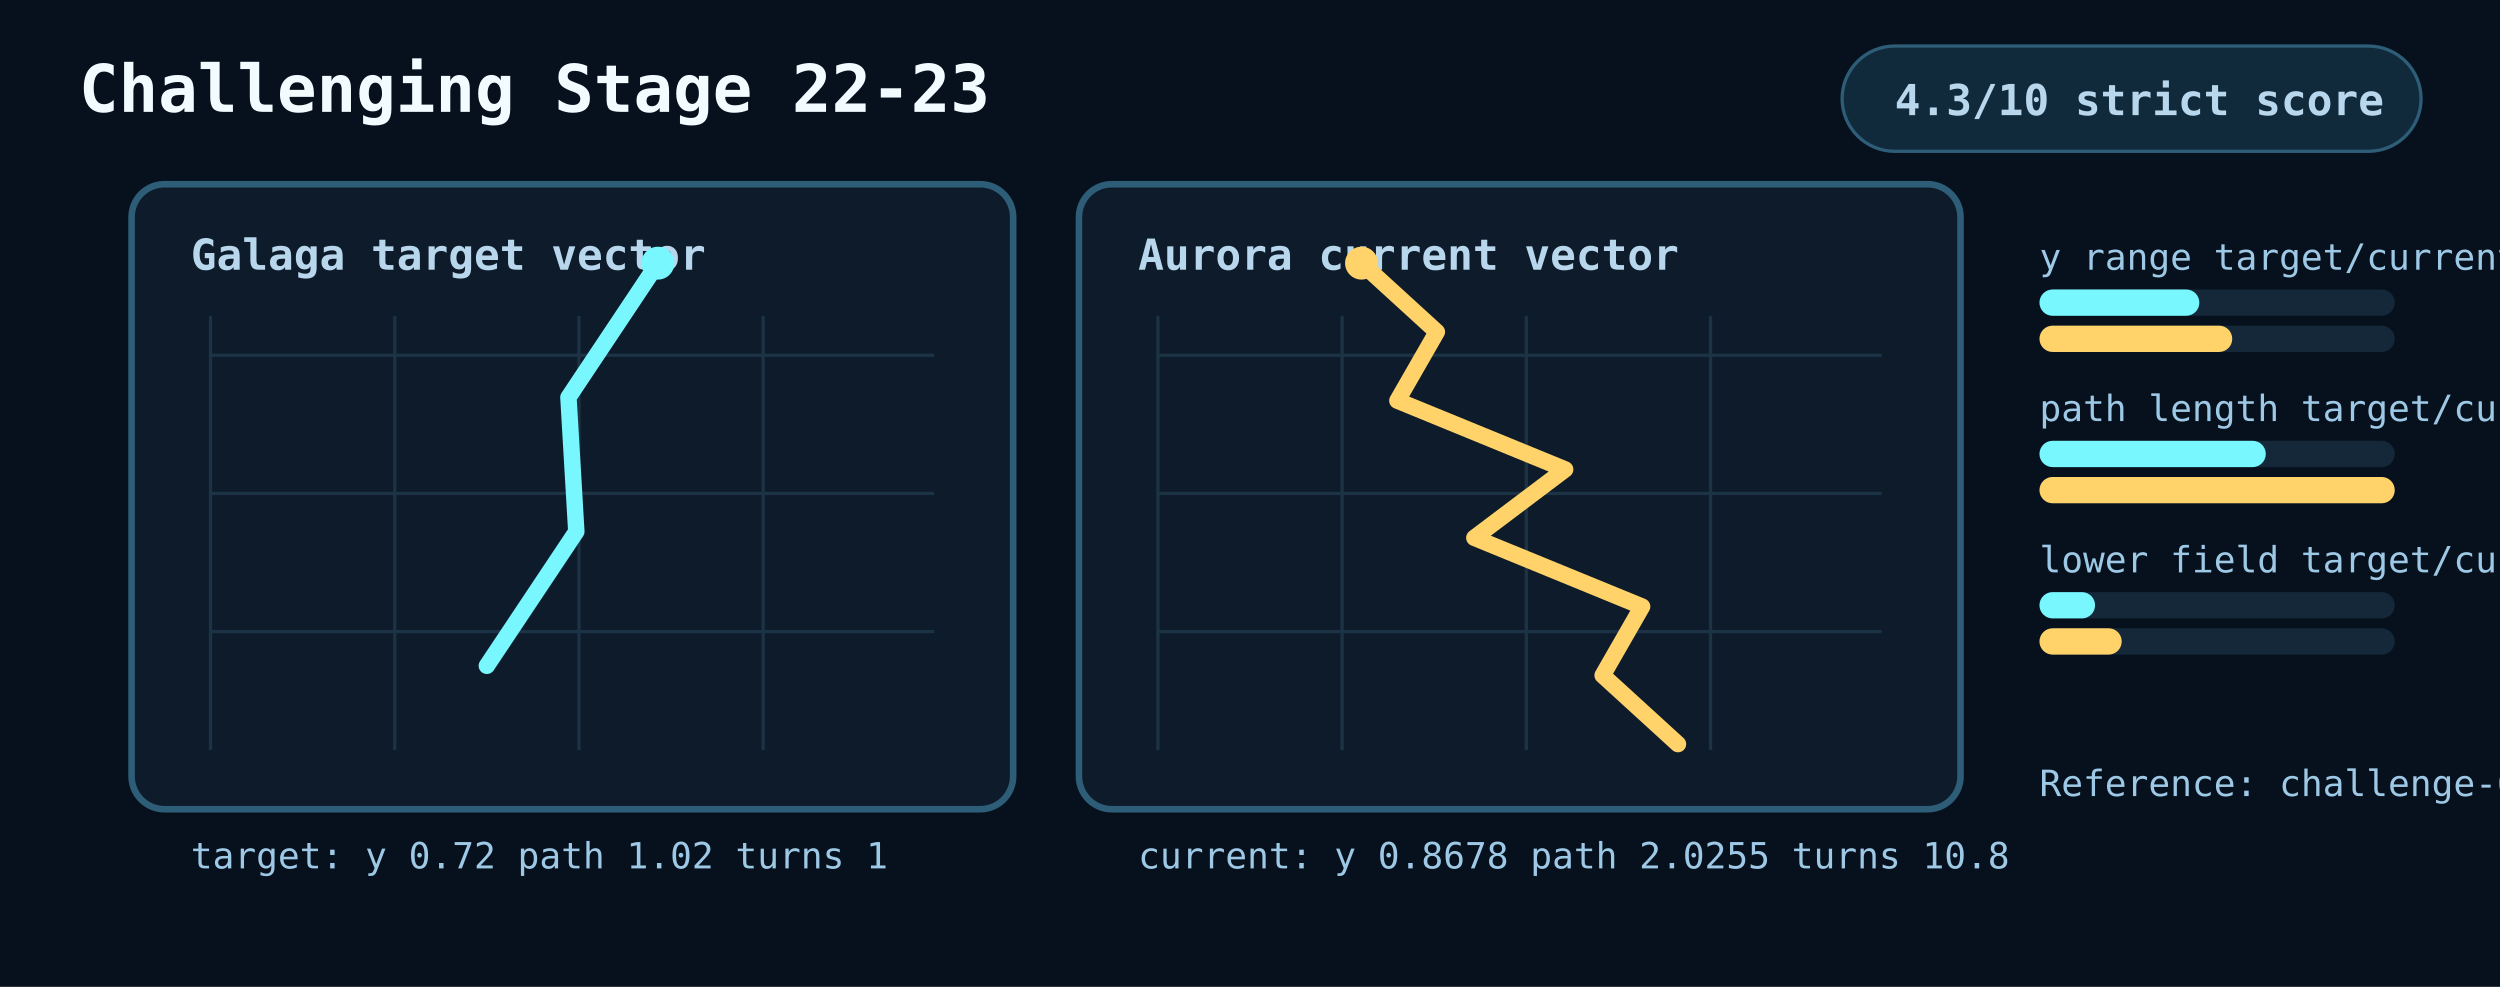
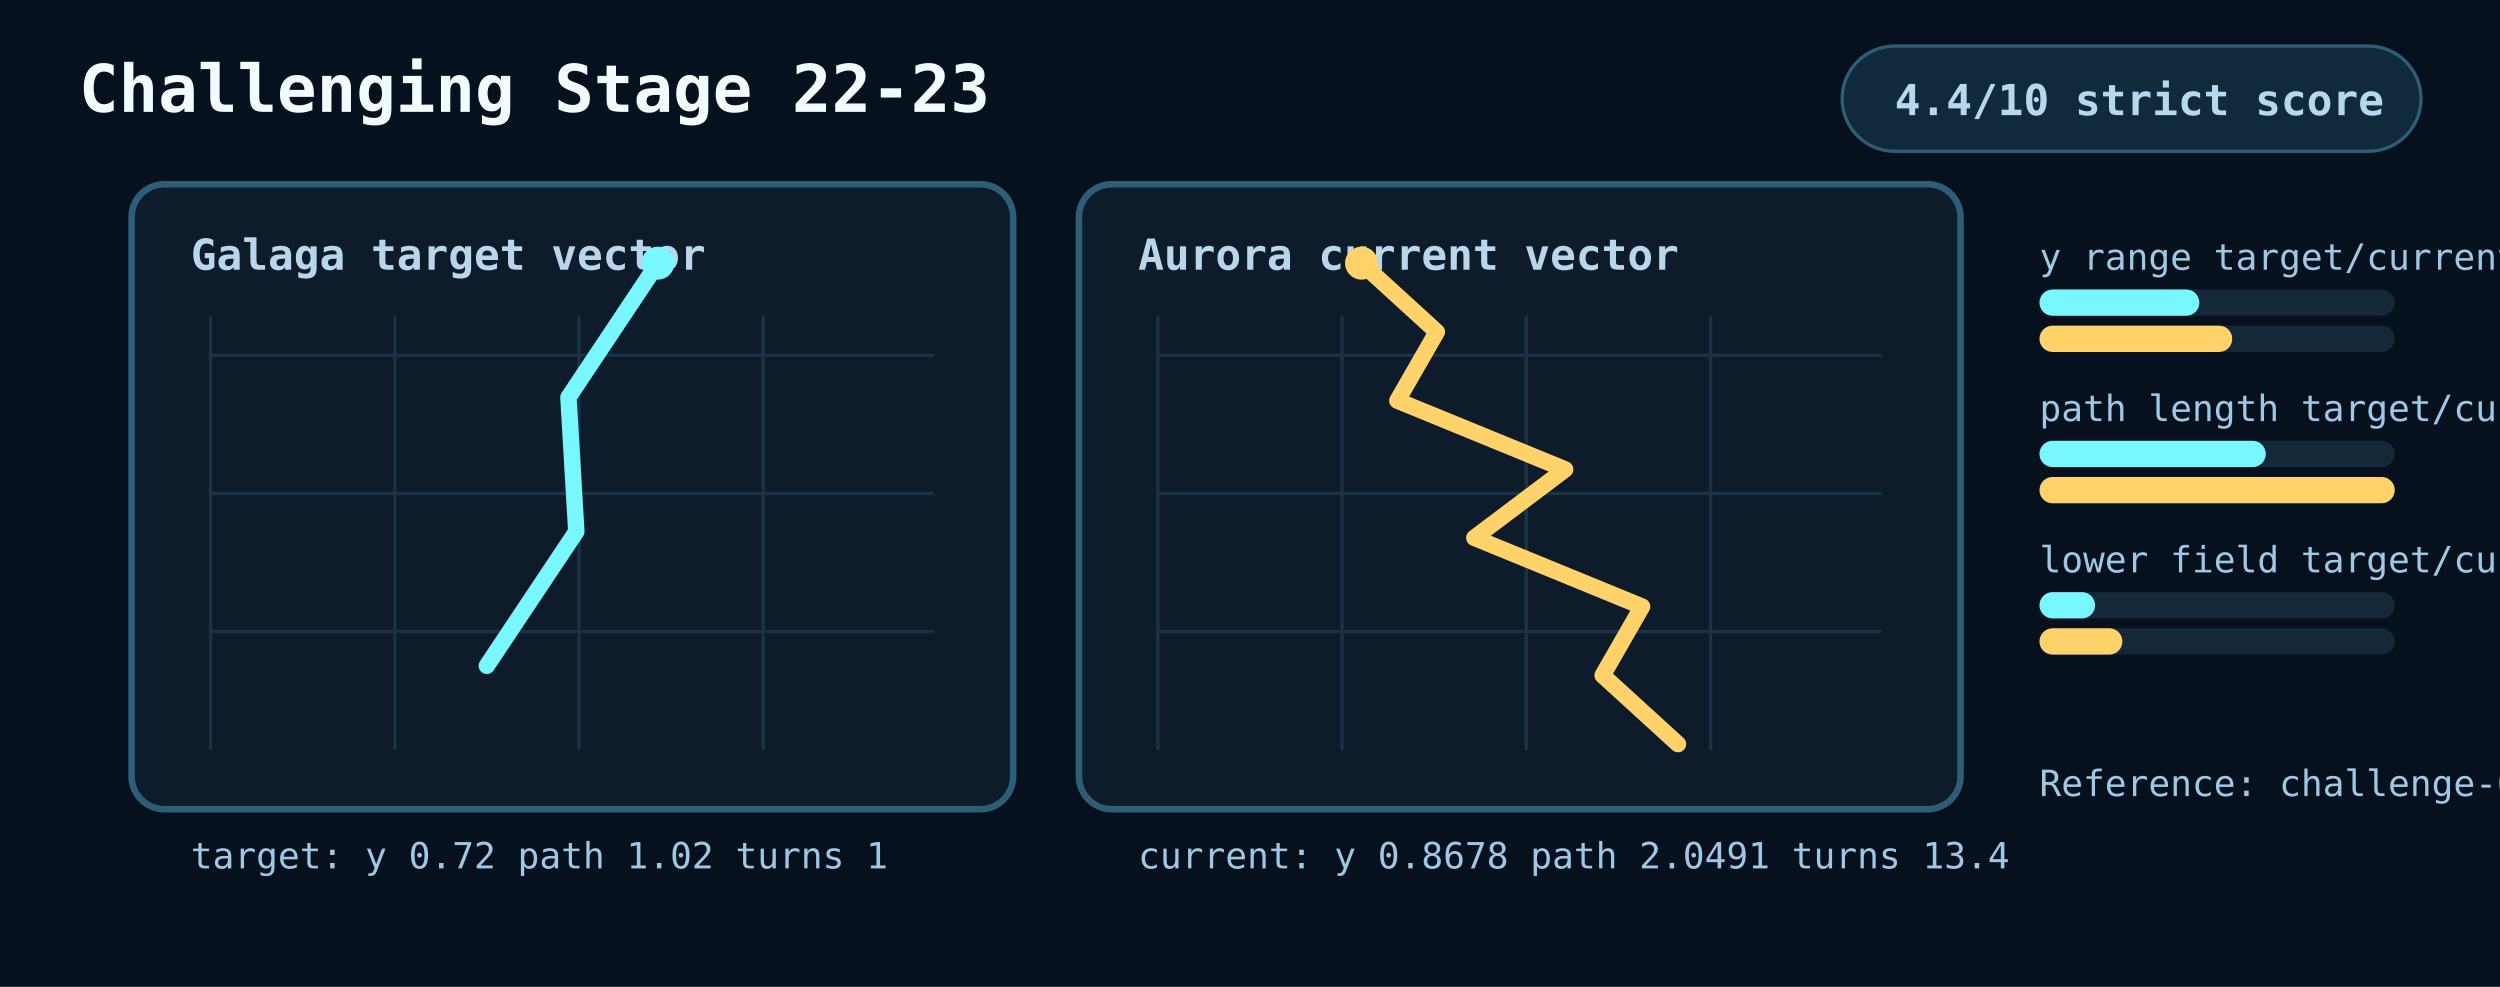
<svg xmlns="http://www.w3.org/2000/svg" width="760" height="300" viewBox="0 0 760 300" role="img" aria-labelledby="title desc">
  <style>
    .bg{fill:#06111d}.panel{fill:#0d1b2a;stroke:#2e5d78;stroke-width:2}.grid{stroke:#1b3344;stroke-width:1}.target{fill:none;stroke:#78f7ff;stroke-width:5;stroke-linecap:round;stroke-linejoin:round}.current{fill:none;stroke:#ffd36a;stroke-width:5;stroke-linecap:round;stroke-linejoin:round}.dotT{fill:#78f7ff}.dotC{fill:#ffd36a}.text{fill:#f2fbff;font:700 20px ui-monospace,Menlo,monospace}.small{fill:#b8d7ec;font:700 13px ui-monospace,Menlo,monospace}.tiny{fill:#9ec9e6;font:11px ui-monospace,Menlo,monospace}.barBg{fill:#14283a}.targetBar{fill:#78f7ff}.currentBar{fill:#ffd36a}.pill{fill:#102a3b;stroke:#2e5d78}
  </style>
  <rect class="bg" x="0" y="0" width="760" height="300" />
  <text class="text" x="24" y="34">Challenging Stage 22-23</text>
  <rect class="pill" x="560" y="14" width="176" height="32" rx="16" />
-   <text class="small" x="576" y="35">4.3/10 strict score</text>
+   <text class="small" x="576" y="35">4.4/10 strict score</text>
  <rect class="panel" x="40" y="56" width="268" height="190" rx="10" />
  <rect class="panel" x="328" y="56" width="268" height="190" rx="10" />
  <text class="small" x="58" y="82">Galaga target vector</text>
  <text class="small" x="346" y="82">Aurora current vector</text>
  <line class="grid" x1="64" y1="96" x2="64" y2="228" />
  <line class="grid" x1="352" y1="96" x2="352" y2="228" />
  <line class="grid" x1="120" y1="96" x2="120" y2="228" />
  <line class="grid" x1="408" y1="96" x2="408" y2="228" />
  <line class="grid" x1="176" y1="96" x2="176" y2="228" />
  <line class="grid" x1="464" y1="96" x2="464" y2="228" />
  <line class="grid" x1="232" y1="96" x2="232" y2="228" />
  <line class="grid" x1="520" y1="96" x2="520" y2="228" />
  <line class="grid" x1="64" y1="108" x2="284" y2="108" />
  <line class="grid" x1="352" y1="108" x2="572" y2="108" />
  <line class="grid" x1="64" y1="150" x2="284" y2="150" />
  <line class="grid" x1="352" y1="150" x2="572" y2="150" />
  <line class="grid" x1="64" y1="192" x2="284" y2="192" />
  <line class="grid" x1="352" y1="192" x2="572" y2="192" />
  <polyline class="target" points="200,80 172.8,120.8 175.2,161.6 148,202.4" />
  <polyline class="current" points="413.9,80 436.8,100.9 424.8,121.8 475.8,142.7 448.2,163.5 499.2,184.4 487.2,205.3 510.1,226.2" />
  <circle class="dotT" cx="200" cy="80" r="5" />
  <circle class="dotC" cx="413.9" cy="80" r="5" />
  <text class="tiny" x="58" y="264">target: y 0.72 path 1.02 turns 1</text>
-   <text class="tiny" x="346" y="264">current: y 0.8678 path 2.0255 turns 10.8</text>
+   <text class="tiny" x="346" y="264">current: y 0.8678 path 2.0491 turns 13.4</text>
  <g>
    <text x="620" y="82" class="tiny">y range target/current</text>
    <rect x="620" y="88" width="108" height="8" rx="4" class="barBg" />
    <rect x="620" y="88" width="48.6" height="8" rx="4" class="targetBar" />
    <rect x="620" y="99" width="108" height="8" rx="4" class="barBg" />
    <rect x="620" y="99" width="58.6" height="8" rx="4" class="currentBar" />
  </g>
  <g>
    <text x="620" y="128" class="tiny">path length target/current</text>
    <rect x="620" y="134" width="108" height="8" rx="4" class="barBg" />
    <rect x="620" y="134" width="68.8" height="8" rx="4" class="targetBar" />
    <rect x="620" y="145" width="108" height="8" rx="4" class="barBg" />
    <rect x="620" y="145" width="108" height="8" rx="4" class="currentBar" />
  </g>
  <g>
    <text x="620" y="174" class="tiny">lower field target/current</text>
    <rect x="620" y="180" width="108" height="8" rx="4" class="barBg" />
    <rect x="620" y="180" width="16.9" height="8" rx="4" class="targetBar" />
    <rect x="620" y="191" width="108" height="8" rx="4" class="barBg" />
-     <rect x="620" y="191" width="25" height="8" rx="4" class="currentBar" />
+     <rect x="620" y="191" width="25.2" height="8" rx="4" class="currentBar" />
  </g>
  <text class="tiny" x="620" y="242">Reference: challenge-6-green-ladder-split-group-3</text>
</svg>
